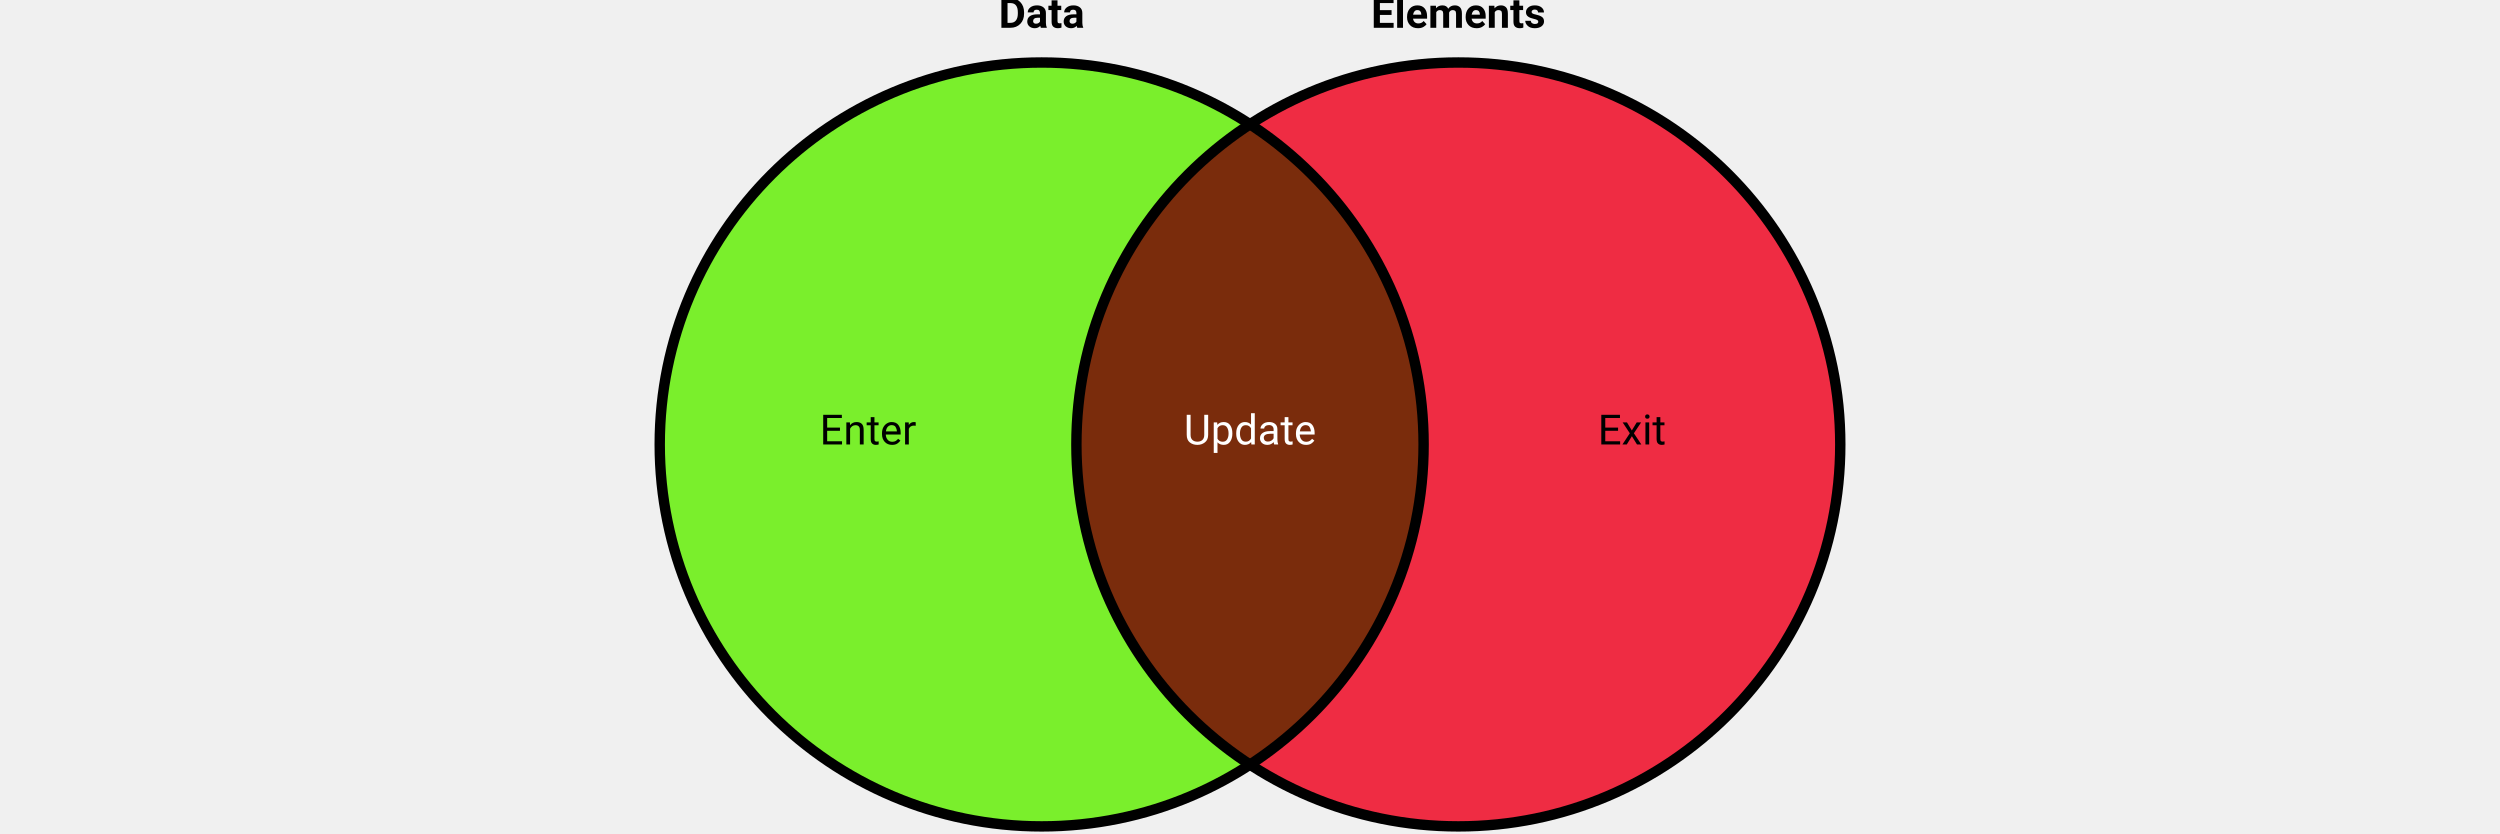
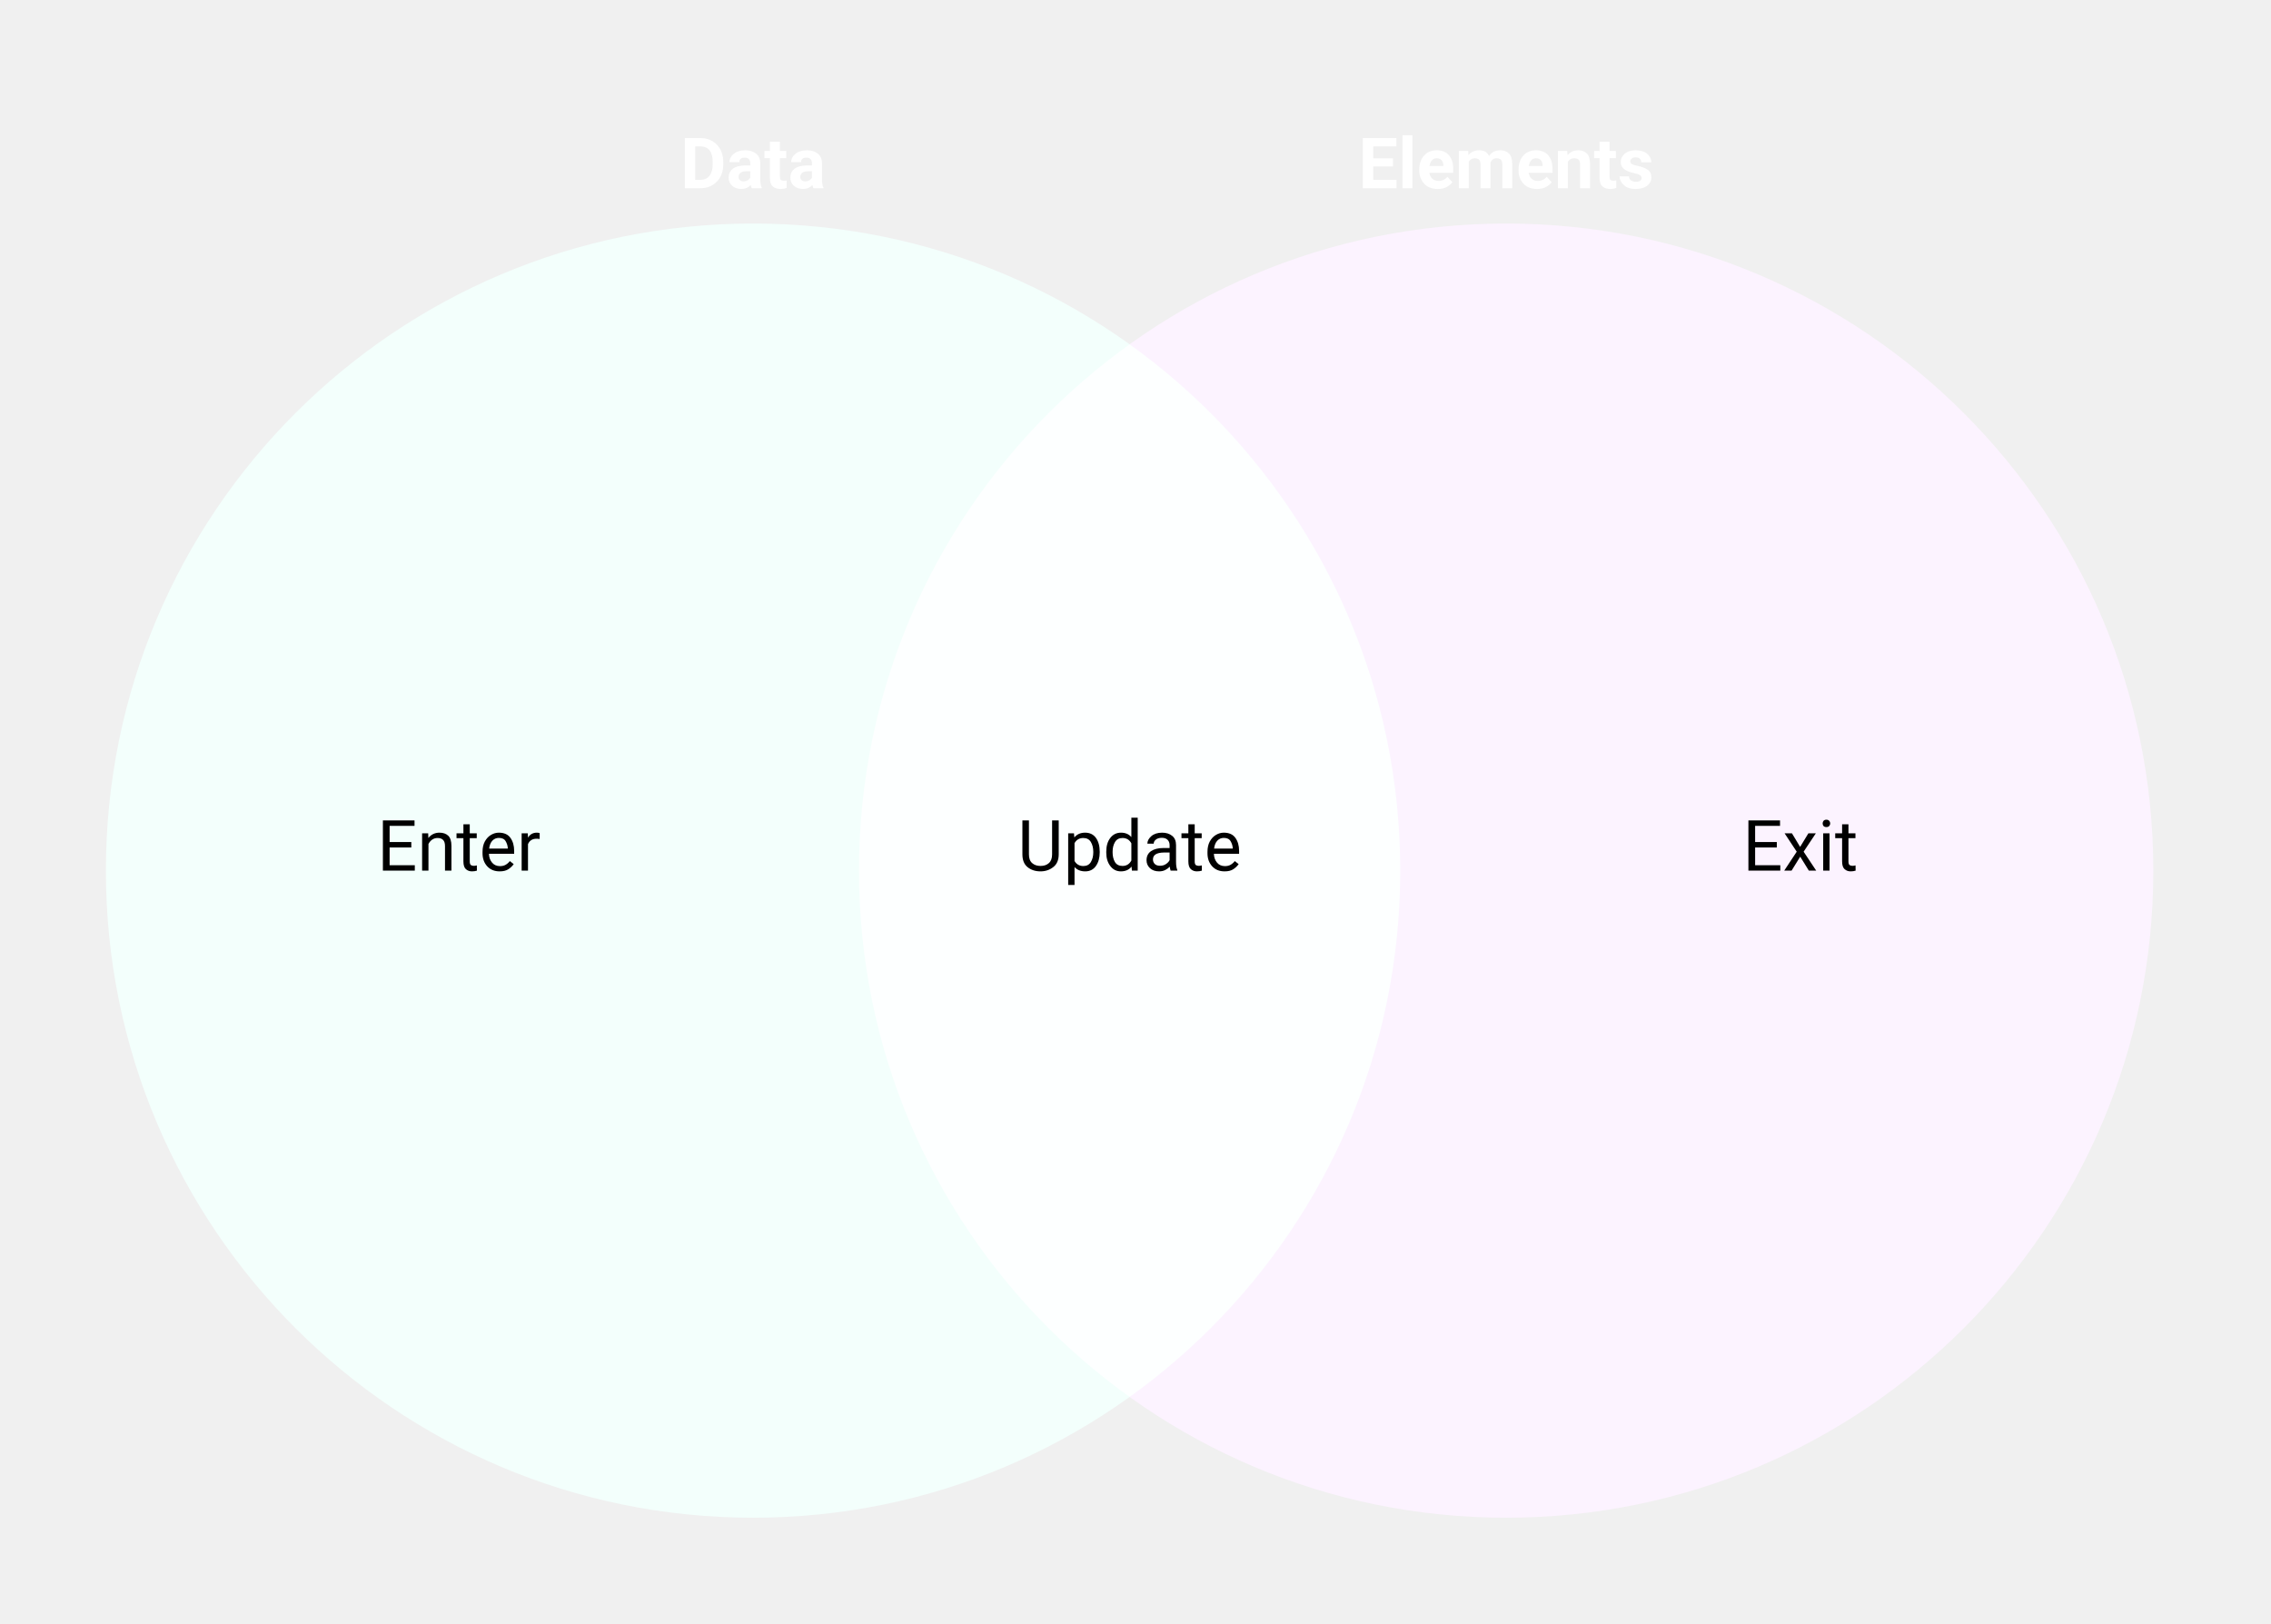
- <svg xmlns="http://www.w3.org/2000/svg" viewBox="0 0 720 240">
+ <svg xmlns="http://www.w3.org/2000/svg" viewBox="0 -20 386 276">
  <style>
    :root {
-       background-color: #feca2f;
+       background-color: black;
      font-family: Roboto, -apple-system, BlinkMacSystemFont, Helvetica Neue, Segoe UI, Oxygen, Ubuntu, Cantarell, Open Sans, sans-serif;
-       fill: currentcolor;
+       color: white;
    }
    circle {
-       mix-blend-mode: multiply;
-       stroke: black;
-       stroke-width: 3;
+       mix-blend-mode: screen;
    }
    text {
      text-anchor: middle;
+       fill: black;
    }
    .hl {
      font-weight: bold;
+       fill: currentcolor;
    }
  </style>
  <g transform="translate(0, 128)">
-     <g transform="translate(300)">
-       <circle r="110" fill="#82fe2f" />
-       <text class="hl" y="-120">Data</text>
+     <g transform="translate(128)">
+       <circle r="110" fill="#2ffeca" />
+       <text class="hl" y="-116">Data</text>
      <text x="-50">Enter</text>
    </g>
-     <g transform="translate(420)">
-       <circle r="110" fill="#fe2f47" />
-       <text class="hl" y="-120">Elements</text>
+     <g transform="translate(256)">
+       <circle r="110" fill="#ca2ffe" />
+       <text class="hl" y="-116">Elements</text>
      <text x="50">Exit</text>
    </g>
-     <text x="360" fill="white">Update</text>
+     <text x="192">Update</text>
  </g>
</svg>
